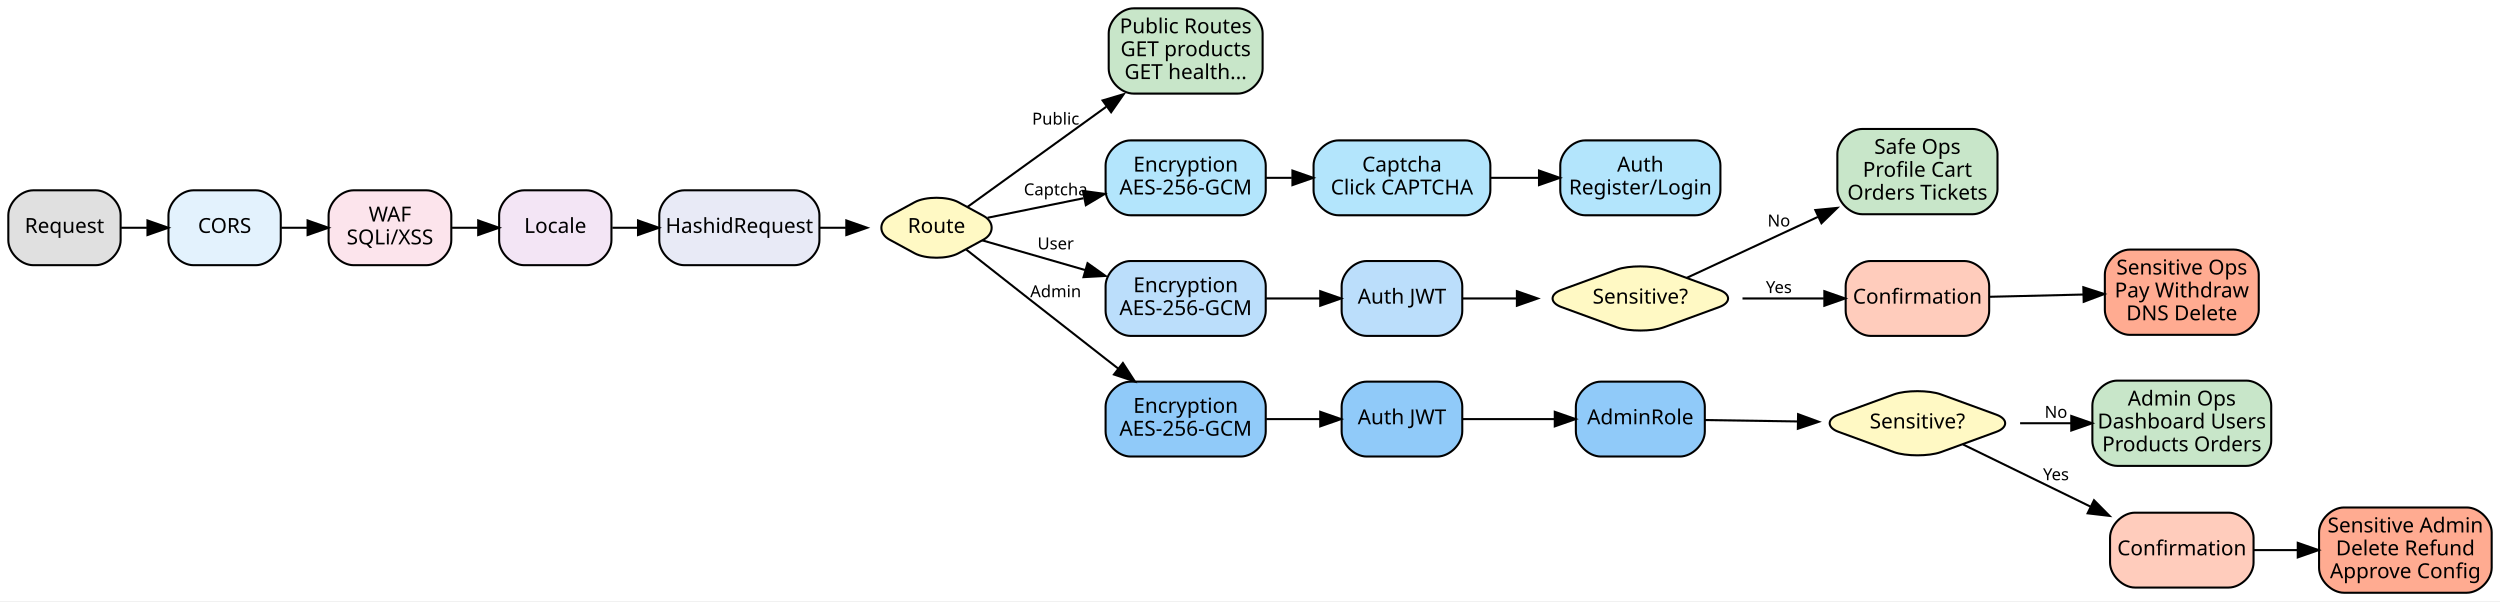
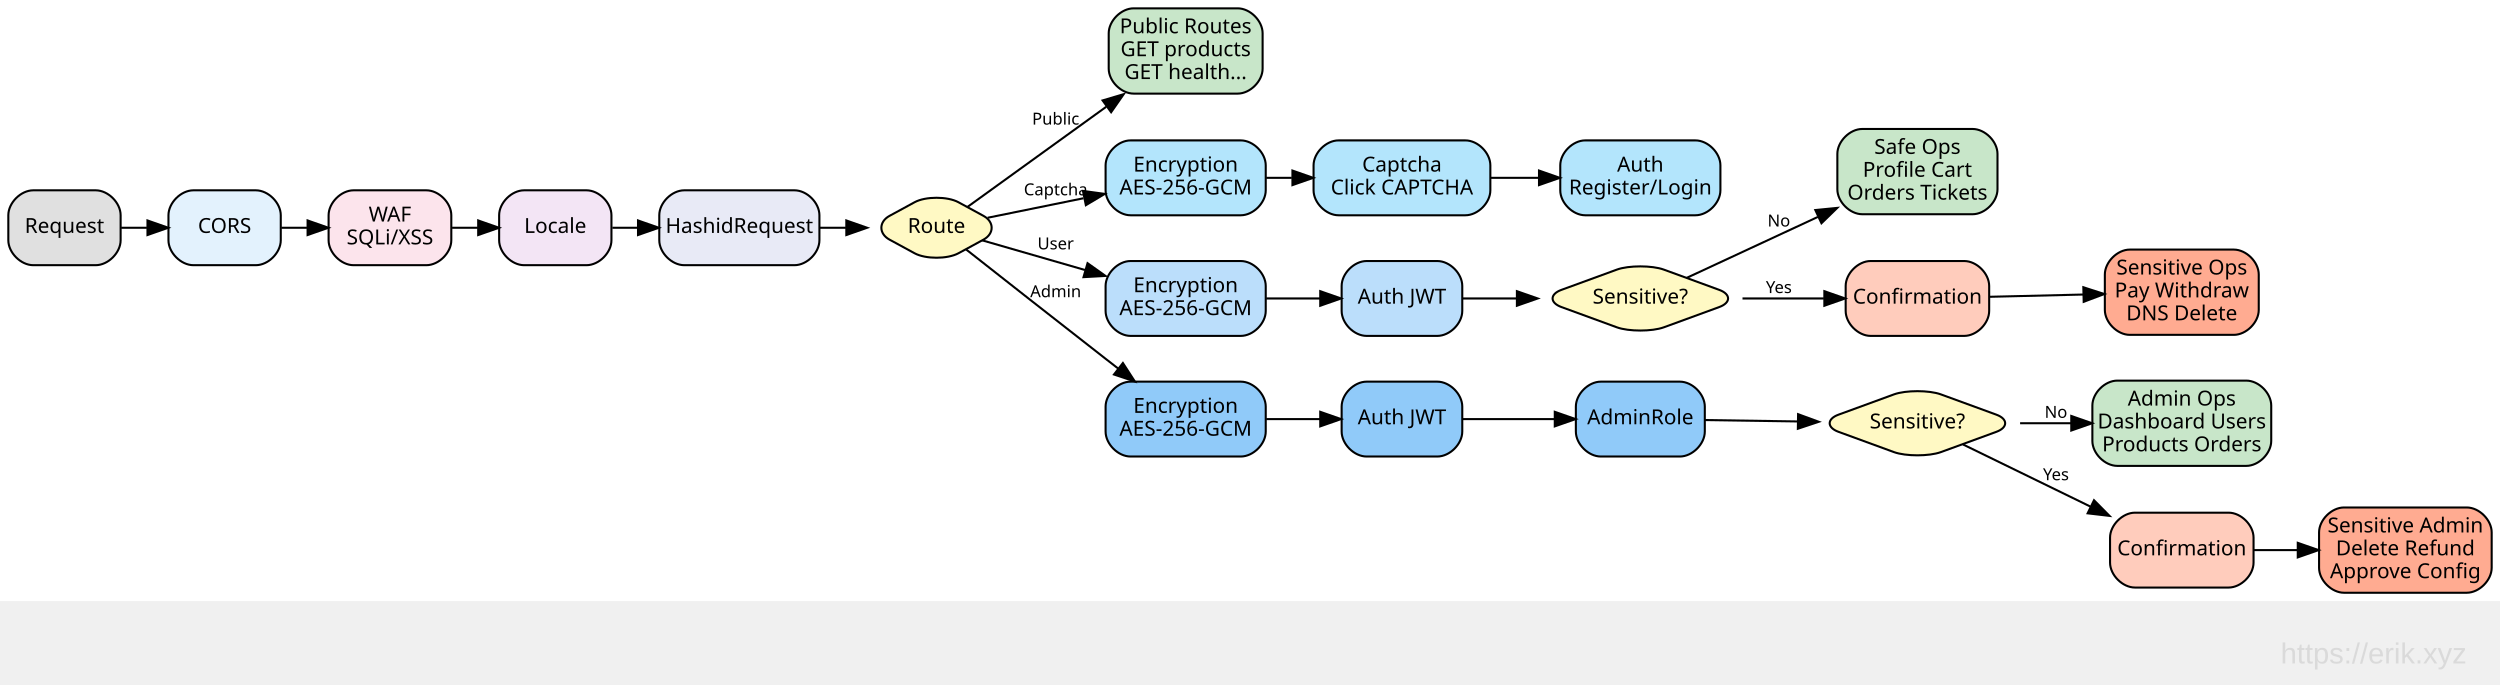
- <svg xmlns="http://www.w3.org/2000/svg" width="1202pt" height="289pt" viewBox="0.00 0.00 1202.07 289.00">
+ <svg xmlns="http://www.w3.org/2000/svg" width="1202pt" height="329.00pt" viewBox="0.00 0.00 1202.07 329.00">
  <g id="graph0" class="graph" transform="scale(1 1) rotate(0) translate(4 285)">
    <polygon fill="white" stroke="transparent" points="-4,4 -4,-285 1198.07,-285 1198.07,4 -4,4" />
    <g id="node1" class="node">
      <path fill="#e0e0e0" stroke="black" d="M42,-193.5C42,-193.5 12,-193.5 12,-193.5 6,-193.5 0,-187.5 0,-181.5 0,-181.5 0,-169.5 0,-169.5 0,-163.5 6,-157.5 12,-157.5 12,-157.5 42,-157.5 42,-157.5 48,-157.5 54,-163.5 54,-169.5 54,-169.5 54,-181.5 54,-181.5 54,-187.5 48,-193.5 42,-193.5" />
      <text text-anchor="middle" x="27" y="-173" font-family="sans-serif" font-size="10.00">Request</text>
    </g>
    <g id="node2" class="node">
      <path fill="#e3f2fd" stroke="black" d="M119,-193.5C119,-193.5 89,-193.5 89,-193.5 83,-193.5 77,-187.5 77,-181.5 77,-181.5 77,-169.5 77,-169.5 77,-163.5 83,-157.5 89,-157.5 89,-157.5 119,-157.5 119,-157.5 125,-157.5 131,-163.5 131,-169.5 131,-169.5 131,-181.5 131,-181.5 131,-187.5 125,-193.5 119,-193.5" />
      <text text-anchor="middle" x="104" y="-173" font-family="sans-serif" font-size="10.00">CORS</text>
    </g>
    <g id="edge1" class="edge">
      <path fill="none" stroke="black" d="M54.23,-175.5C58.25,-175.5 62.46,-175.5 66.65,-175.5" />
      <polygon fill="black" stroke="black" points="66.91,-179 76.91,-175.5 66.91,-172 66.91,-179" />
    </g>
    <g id="node3" class="node">
      <path fill="#fce4ec" stroke="black" d="M201,-193.5C201,-193.5 166,-193.5 166,-193.5 160,-193.5 154,-187.5 154,-181.5 154,-181.5 154,-169.5 154,-169.5 154,-163.5 160,-157.5 166,-157.5 166,-157.5 201,-157.5 201,-157.5 207,-157.5 213,-163.5 213,-169.5 213,-169.5 213,-181.5 213,-181.5 213,-187.5 207,-193.5 201,-193.5" />
      <text text-anchor="middle" x="183.5" y="-178.5" font-family="sans-serif" font-size="10.00">WAF</text>
      <text text-anchor="middle" x="183.5" y="-167.5" font-family="sans-serif" font-size="10.00">SQLi/XSS</text>
    </g>
    <g id="edge2" class="edge">
      <path fill="none" stroke="black" d="M131.24,-175.5C135.22,-175.5 139.41,-175.5 143.6,-175.5" />
      <polygon fill="black" stroke="black" points="143.9,-179 153.9,-175.5 143.9,-172 143.9,-179" />
    </g>
    <g id="node4" class="node">
      <path fill="#f3e5f5" stroke="black" d="M278,-193.5C278,-193.5 248,-193.5 248,-193.5 242,-193.5 236,-187.5 236,-181.5 236,-181.5 236,-169.5 236,-169.5 236,-163.5 242,-157.5 248,-157.5 248,-157.5 278,-157.5 278,-157.5 284,-157.5 290,-163.5 290,-169.5 290,-169.5 290,-181.5 290,-181.5 290,-187.5 284,-193.5 278,-193.5" />
      <text text-anchor="middle" x="263" y="-173" font-family="sans-serif" font-size="10.00">Locale</text>
    </g>
    <g id="edge3" class="edge">
      <path fill="none" stroke="black" d="M213.36,-175.5C217.41,-175.5 221.61,-175.5 225.77,-175.5" />
      <polygon fill="black" stroke="black" points="225.93,-179 235.93,-175.5 225.93,-172 225.93,-179" />
    </g>
    <g id="node5" class="node">
      <path fill="#e8eaf6" stroke="black" d="M378,-193.5C378,-193.5 325,-193.5 325,-193.5 319,-193.5 313,-187.5 313,-181.5 313,-181.5 313,-169.5 313,-169.5 313,-163.5 319,-157.5 325,-157.5 325,-157.5 378,-157.5 378,-157.5 384,-157.5 390,-163.5 390,-169.5 390,-169.5 390,-181.5 390,-181.5 390,-187.5 384,-193.5 378,-193.5" />
      <text text-anchor="middle" x="351.5" y="-173" font-family="sans-serif" font-size="10.00">HashidRequest</text>
    </g>
    <g id="edge4" class="edge">
      <path fill="none" stroke="black" d="M290.42,-175.5C294.28,-175.5 298.35,-175.5 302.48,-175.5" />
      <polygon fill="black" stroke="black" points="302.78,-179 312.78,-175.5 302.78,-172 302.78,-179" />
    </g>
    <g id="node6" class="node">
      <path fill="#fff9c4" stroke="black" d="M435.76,-187.77C435.76,-187.77 423.74,-181.23 423.74,-181.23 418.47,-178.37 418.47,-172.63 423.74,-169.77 423.74,-169.77 435.76,-163.23 435.76,-163.23 441.03,-160.37 451.57,-160.37 456.84,-163.23 456.84,-163.23 468.86,-169.77 468.86,-169.77 474.13,-172.63 474.13,-178.37 468.86,-181.23 468.86,-181.23 456.84,-187.77 456.84,-187.77 451.57,-190.63 441.03,-190.63 435.76,-187.77" />
      <text text-anchor="middle" x="446.3" y="-173" font-family="sans-serif" font-size="10.00">Route</text>
    </g>
    <g id="edge5" class="edge">
      <path fill="none" stroke="black" d="M390.25,-175.5C394.36,-175.5 398.57,-175.5 402.74,-175.5" />
      <polygon fill="black" stroke="black" points="402.94,-179 412.94,-175.5 402.94,-172 402.94,-179" />
    </g>
    <g id="node7" class="node">
      <path fill="#c8e6c9" stroke="black" d="M591.1,-281C591.1,-281 541.1,-281 541.1,-281 535.1,-281 529.1,-275 529.1,-269 529.1,-269 529.1,-252 529.1,-252 529.1,-246 535.1,-240 541.1,-240 541.1,-240 591.1,-240 591.1,-240 597.1,-240 603.1,-246 603.1,-252 603.1,-252 603.1,-269 603.1,-269 603.1,-275 597.1,-281 591.1,-281" />
      <text text-anchor="middle" x="566.1" y="-269" font-family="sans-serif" font-size="10.00">Public Routes</text>
      <text text-anchor="middle" x="566.1" y="-258" font-family="sans-serif" font-size="10.00">GET products</text>
      <text text-anchor="middle" x="566.1" y="-247" font-family="sans-serif" font-size="10.00">GET health...</text>
    </g>
    <g id="edge6" class="edge">
      <path fill="none" stroke="black" d="M461.28,-185.58C477.6,-197.36 505.25,-217.31 527.91,-233.67" />
      <polygon fill="black" stroke="black" points="526.16,-236.72 536.32,-239.73 530.26,-231.04 526.16,-236.72" />
      <text text-anchor="middle" x="503.6" y="-225.1" font-family="sans-serif" font-size="8.00">Public</text>
    </g>
    <g id="node8" class="node">
      <path fill="#b3e5fc" stroke="black" d="M592.6,-217.5C592.6,-217.5 539.6,-217.5 539.6,-217.5 533.6,-217.5 527.6,-211.5 527.6,-205.5 527.6,-205.5 527.6,-193.5 527.6,-193.5 527.6,-187.5 533.6,-181.5 539.6,-181.5 539.6,-181.5 592.6,-181.5 592.6,-181.5 598.6,-181.5 604.6,-187.5 604.6,-193.5 604.6,-193.5 604.6,-205.5 604.6,-205.5 604.6,-211.5 598.6,-217.5 592.6,-217.5" />
      <text text-anchor="middle" x="566.1" y="-202.5" font-family="sans-serif" font-size="10.00">Encryption</text>
      <text text-anchor="middle" x="566.1" y="-191.5" font-family="sans-serif" font-size="10.00">AES-256-GCM</text>
    </g>
    <g id="edge7" class="edge">
      <path fill="none" stroke="black" d="M470.86,-180.3C484.07,-182.99 501.06,-186.45 516.97,-189.69" />
      <polygon fill="black" stroke="black" points="516.71,-193.21 527.21,-191.78 518.11,-186.35 516.71,-193.21" />
      <text text-anchor="middle" x="503.6" y="-191.1" font-family="sans-serif" font-size="8.00">Captcha</text>
    </g>
    <g id="node11" class="node">
      <path fill="#bbdefb" stroke="black" d="M592.6,-159.5C592.6,-159.5 539.6,-159.5 539.6,-159.5 533.6,-159.5 527.6,-153.5 527.6,-147.5 527.6,-147.5 527.6,-135.5 527.6,-135.5 527.6,-129.5 533.6,-123.5 539.6,-123.5 539.6,-123.5 592.6,-123.5 592.6,-123.5 598.6,-123.5 604.6,-129.5 604.6,-135.5 604.6,-135.5 604.6,-147.5 604.6,-147.5 604.6,-153.5 598.6,-159.5 592.6,-159.5" />
      <text text-anchor="middle" x="566.1" y="-144.5" font-family="sans-serif" font-size="10.00">Encryption</text>
      <text text-anchor="middle" x="566.1" y="-133.5" font-family="sans-serif" font-size="10.00">AES-256-GCM</text>
    </g>
    <g id="edge10" class="edge">
      <path fill="none" stroke="black" d="M468.36,-169.42C482.08,-165.46 500.55,-160.13 517.67,-155.19" />
      <polygon fill="black" stroke="black" points="518.92,-158.47 527.55,-152.34 516.98,-151.75 518.92,-158.47" />
      <text text-anchor="middle" x="503.6" y="-165.1" font-family="sans-serif" font-size="8.00">User</text>
    </g>
    <g id="node17" class="node">
      <path fill="#90caf9" stroke="black" d="M592.6,-101.5C592.6,-101.5 539.6,-101.5 539.6,-101.5 533.6,-101.5 527.6,-95.5 527.6,-89.5 527.6,-89.5 527.6,-77.5 527.6,-77.5 527.6,-71.5 533.6,-65.5 539.6,-65.5 539.6,-65.5 592.6,-65.5 592.6,-65.5 598.6,-65.5 604.6,-71.5 604.6,-77.5 604.6,-77.5 604.6,-89.5 604.6,-89.5 604.6,-95.5 598.6,-101.5 592.6,-101.5" />
      <text text-anchor="middle" x="566.1" y="-86.5" font-family="sans-serif" font-size="10.00">Encryption</text>
      <text text-anchor="middle" x="566.1" y="-75.5" font-family="sans-serif" font-size="10.00">AES-256-GCM</text>
    </g>
    <g id="edge16" class="edge">
      <path fill="none" stroke="black" d="M460.63,-164.99C476.54,-152.46 503.97,-130.9 527.6,-112.5 529.59,-110.95 531.64,-109.36 533.71,-107.75" />
      <polygon fill="black" stroke="black" points="535.92,-110.47 541.68,-101.58 531.63,-104.94 535.92,-110.47" />
      <text text-anchor="middle" x="503.6" y="-142.1" font-family="sans-serif" font-size="8.00">Admin</text>
    </g>
    <g id="node9" class="node">
      <path fill="#b3e5fc" stroke="black" d="M700.6,-217.5C700.6,-217.5 639.6,-217.5 639.6,-217.5 633.6,-217.5 627.6,-211.5 627.6,-205.5 627.6,-205.5 627.6,-193.5 627.6,-193.5 627.6,-187.5 633.6,-181.5 639.6,-181.5 639.6,-181.5 700.6,-181.5 700.6,-181.5 706.6,-181.5 712.6,-187.5 712.6,-193.5 712.6,-193.5 712.6,-205.5 712.6,-205.5 712.6,-211.5 706.6,-217.5 700.6,-217.5" />
      <text text-anchor="middle" x="670.1" y="-202.5" font-family="sans-serif" font-size="10.00">Captcha</text>
      <text text-anchor="middle" x="670.1" y="-191.5" font-family="sans-serif" font-size="10.00">Click CAPTCHA</text>
    </g>
    <g id="edge8" class="edge">
      <path fill="none" stroke="black" d="M604.79,-199.5C608.83,-199.5 612.98,-199.5 617.14,-199.5" />
      <polygon fill="black" stroke="black" points="617.44,-203 627.44,-199.5 617.44,-196 617.44,-203" />
    </g>
    <g id="node10" class="node">
      <path fill="#b3e5fc" stroke="black" d="M811.22,-217.5C811.22,-217.5 758.22,-217.5 758.22,-217.5 752.22,-217.5 746.22,-211.5 746.22,-205.5 746.22,-205.5 746.22,-193.5 746.22,-193.5 746.22,-187.5 752.22,-181.5 758.22,-181.5 758.22,-181.5 811.22,-181.5 811.22,-181.5 817.22,-181.5 823.22,-187.5 823.22,-193.5 823.22,-193.5 823.22,-205.5 823.22,-205.5 823.22,-211.5 817.22,-217.5 811.22,-217.5" />
      <text text-anchor="middle" x="784.72" y="-202.5" font-family="sans-serif" font-size="10.00">Auth</text>
      <text text-anchor="middle" x="784.72" y="-191.5" font-family="sans-serif" font-size="10.00">Register/Login</text>
    </g>
    <g id="edge9" class="edge">
      <path fill="none" stroke="black" d="M712.71,-199.5C720.21,-199.5 728.08,-199.5 735.74,-199.5" />
      <polygon fill="black" stroke="black" points="736,-203 746,-199.5 736,-196 736,-203" />
    </g>
    <g id="node12" class="node">
      <path fill="#bbdefb" stroke="black" d="M687.1,-159.5C687.1,-159.5 653.1,-159.5 653.1,-159.5 647.1,-159.5 641.1,-153.5 641.1,-147.5 641.1,-147.5 641.1,-135.5 641.1,-135.5 641.1,-129.5 647.1,-123.5 653.1,-123.5 653.1,-123.5 687.1,-123.5 687.1,-123.5 693.1,-123.5 699.1,-129.5 699.1,-135.5 699.1,-135.5 699.1,-147.5 699.1,-147.5 699.1,-153.5 693.1,-159.5 687.1,-159.5" />
      <text text-anchor="middle" x="670.1" y="-139" font-family="sans-serif" font-size="10.00">Auth JWT</text>
    </g>
    <g id="edge11" class="edge">
      <path fill="none" stroke="black" d="M604.79,-141.5C613.26,-141.5 622.26,-141.5 630.76,-141.5" />
      <polygon fill="black" stroke="black" points="630.81,-145 640.81,-141.5 630.81,-138 630.81,-145" />
    </g>
    <g id="node13" class="node">
      <path fill="#fff9c4" stroke="black" d="M773.45,-155.38C773.45,-155.38 746.75,-145.62 746.75,-145.62 741.12,-143.56 741.12,-139.44 746.75,-137.38 746.75,-137.38 773.45,-127.62 773.45,-127.62 779.08,-125.56 790.35,-125.56 795.99,-127.62 795.99,-127.62 822.68,-137.38 822.68,-137.38 828.32,-139.44 828.32,-143.56 822.68,-145.62 822.68,-145.62 795.99,-155.38 795.99,-155.38 790.35,-157.44 779.08,-157.44 773.45,-155.38" />
      <text text-anchor="middle" x="784.72" y="-139" font-family="sans-serif" font-size="10.00">Sensitive?</text>
    </g>
    <g id="edge12" class="edge">
      <path fill="none" stroke="black" d="M699.23,-141.5C707.18,-141.5 716.14,-141.5 725.18,-141.5" />
      <polygon fill="black" stroke="black" points="725.37,-145 735.37,-141.5 725.37,-138 725.37,-145" />
    </g>
    <g id="node14" class="node">
      <path fill="#c8e6c9" stroke="black" d="M944.45,-223C944.45,-223 891.45,-223 891.45,-223 885.45,-223 879.45,-217 879.45,-211 879.45,-211 879.45,-194 879.45,-194 879.45,-188 885.45,-182 891.45,-182 891.45,-182 944.45,-182 944.45,-182 950.45,-182 956.45,-188 956.45,-194 956.45,-194 956.45,-211 956.45,-211 956.45,-217 950.45,-223 944.45,-223" />
      <text text-anchor="middle" x="917.95" y="-211" font-family="sans-serif" font-size="10.00">Safe Ops</text>
      <text text-anchor="middle" x="917.95" y="-200" font-family="sans-serif" font-size="10.00">Profile Cart</text>
      <text text-anchor="middle" x="917.95" y="-189" font-family="sans-serif" font-size="10.00">Orders Tickets</text>
    </g>
    <g id="edge13" class="edge">
      <path fill="none" stroke="black" d="M807.09,-151.44C824.11,-159.35 848.56,-170.71 870.08,-180.71" />
      <polygon fill="black" stroke="black" points="868.86,-184.01 879.41,-185.05 871.81,-177.66 868.86,-184.01" />
      <text text-anchor="middle" x="851.33" y="-176.1" font-family="sans-serif" font-size="8.00">No</text>
    </g>
    <g id="node15" class="node">
      <path fill="#ffccbc" stroke="black" d="M940.45,-159.5C940.45,-159.5 895.45,-159.5 895.45,-159.5 889.45,-159.5 883.45,-153.5 883.45,-147.5 883.45,-147.5 883.45,-135.5 883.45,-135.5 883.45,-129.5 889.45,-123.5 895.45,-123.5 895.45,-123.5 940.45,-123.5 940.45,-123.5 946.45,-123.5 952.45,-129.5 952.45,-135.5 952.45,-135.5 952.45,-147.5 952.45,-147.5 952.45,-153.5 946.45,-159.5 940.45,-159.5" />
      <text text-anchor="middle" x="917.95" y="-139" font-family="sans-serif" font-size="10.00">Confirmation</text>
    </g>
    <g id="edge14" class="edge">
      <path fill="none" stroke="black" d="M833.84,-141.5C846.64,-141.5 860.4,-141.5 872.97,-141.5" />
      <polygon fill="black" stroke="black" points="873.2,-145 883.2,-141.5 873.2,-138 873.2,-145" />
      <text text-anchor="middle" x="851.33" y="-144.1" font-family="sans-serif" font-size="8.00">Yes</text>
    </g>
    <g id="node16" class="node">
      <path fill="#ffab91" stroke="black" d="M1070.07,-165C1070.07,-165 1020.07,-165 1020.07,-165 1014.07,-165 1008.07,-159 1008.07,-153 1008.07,-153 1008.07,-136 1008.07,-136 1008.07,-130 1014.07,-124 1020.07,-124 1020.07,-124 1070.07,-124 1070.07,-124 1076.07,-124 1082.07,-130 1082.07,-136 1082.07,-136 1082.07,-153 1082.07,-153 1082.07,-159 1076.07,-165 1070.07,-165" />
      <text text-anchor="middle" x="1045.07" y="-153" font-family="sans-serif" font-size="10.00">Sensitive Ops</text>
      <text text-anchor="middle" x="1045.07" y="-142" font-family="sans-serif" font-size="10.00">Pay Withdraw</text>
      <text text-anchor="middle" x="1045.07" y="-131" font-family="sans-serif" font-size="10.00">DNS Delete</text>
    </g>
    <g id="edge15" class="edge">
      <path fill="none" stroke="black" d="M952.48,-142.3C966.36,-142.64 982.69,-143.03 997.69,-143.39" />
      <polygon fill="black" stroke="black" points="997.73,-146.89 1007.81,-143.63 997.9,-139.89 997.73,-146.89" />
    </g>
    <g id="node18" class="node">
      <path fill="#90caf9" stroke="black" d="M687.1,-101.5C687.1,-101.5 653.1,-101.5 653.1,-101.5 647.1,-101.5 641.1,-95.5 641.1,-89.5 641.1,-89.5 641.1,-77.5 641.1,-77.5 641.1,-71.5 647.1,-65.5 653.1,-65.5 653.1,-65.5 687.1,-65.5 687.1,-65.5 693.1,-65.5 699.1,-71.5 699.1,-77.5 699.1,-77.5 699.1,-89.5 699.1,-89.5 699.1,-95.5 693.1,-101.5 687.1,-101.5" />
      <text text-anchor="middle" x="670.1" y="-81" font-family="sans-serif" font-size="10.00">Auth JWT</text>
    </g>
    <g id="edge17" class="edge">
      <path fill="none" stroke="black" d="M604.79,-83.5C613.26,-83.5 622.26,-83.5 630.76,-83.5" />
      <polygon fill="black" stroke="black" points="630.81,-87 640.81,-83.5 630.81,-80 630.81,-87" />
    </g>
    <g id="node19" class="node">
      <path fill="#90caf9" stroke="black" d="M803.72,-101.5C803.72,-101.5 765.72,-101.5 765.72,-101.5 759.72,-101.5 753.72,-95.5 753.72,-89.5 753.72,-89.5 753.72,-77.5 753.72,-77.5 753.72,-71.5 759.72,-65.5 765.72,-65.5 765.72,-65.5 803.72,-65.5 803.72,-65.5 809.72,-65.5 815.72,-71.5 815.72,-77.5 815.72,-77.5 815.72,-89.5 815.72,-89.5 815.72,-95.5 809.72,-101.5 803.72,-101.5" />
      <text text-anchor="middle" x="784.72" y="-81" font-family="sans-serif" font-size="10.00">AdminRole</text>
    </g>
    <g id="edge18" class="edge">
      <path fill="none" stroke="black" d="M699.23,-83.5C712.54,-83.5 728.69,-83.5 743.29,-83.5" />
      <polygon fill="black" stroke="black" points="743.58,-87 753.58,-83.5 743.58,-80 743.58,-87" />
    </g>
    <g id="node20" class="node">
      <path fill="#fff9c4" stroke="black" d="M906.68,-95.38C906.68,-95.38 879.99,-85.62 879.99,-85.62 874.35,-83.56 874.35,-79.44 879.99,-77.38 879.99,-77.38 906.68,-67.62 906.68,-67.62 912.32,-65.56 923.59,-65.56 929.22,-67.62 929.22,-67.62 955.92,-77.38 955.92,-77.38 961.55,-79.44 961.55,-83.56 955.92,-85.62 955.92,-85.62 929.22,-95.38 929.22,-95.38 923.59,-97.44 912.32,-97.44 906.68,-95.38" />
      <text text-anchor="middle" x="917.95" y="-79" font-family="sans-serif" font-size="10.00">Sensitive?</text>
    </g>
    <g id="edge19" class="edge">
      <path fill="none" stroke="black" d="M815.82,-83.04C828.98,-82.84 844.87,-82.6 860.11,-82.37" />
      <polygon fill="black" stroke="black" points="860.57,-85.86 870.51,-82.21 860.46,-78.86 860.57,-85.86" />
    </g>
    <g id="node21" class="node">
      <path fill="#c8e6c9" stroke="black" d="M1076.07,-102C1076.07,-102 1014.07,-102 1014.07,-102 1008.07,-102 1002.07,-96 1002.07,-90 1002.07,-90 1002.07,-73 1002.07,-73 1002.07,-67 1008.07,-61 1014.07,-61 1014.07,-61 1076.07,-61 1076.07,-61 1082.07,-61 1088.07,-67 1088.07,-73 1088.07,-73 1088.07,-90 1088.07,-90 1088.07,-96 1082.07,-102 1076.07,-102" />
      <text text-anchor="middle" x="1045.07" y="-90" font-family="sans-serif" font-size="10.00">Admin Ops</text>
      <text text-anchor="middle" x="1045.07" y="-79" font-family="sans-serif" font-size="10.00">Dashboard Users</text>
      <text text-anchor="middle" x="1045.07" y="-68" font-family="sans-serif" font-size="10.00">Products Orders</text>
    </g>
    <g id="edge20" class="edge">
      <path fill="none" stroke="black" d="M967.32,-81.5C975.35,-81.5 983.71,-81.5 991.82,-81.5" />
      <polygon fill="black" stroke="black" points="991.93,-85 1001.93,-81.5 991.93,-78 991.93,-85" />
      <text text-anchor="middle" x="984.57" y="-84.1" font-family="sans-serif" font-size="8.00">No</text>
    </g>
    <g id="node22" class="node">
      <path fill="#ffccbc" stroke="black" d="M1067.57,-38.5C1067.57,-38.5 1022.57,-38.5 1022.57,-38.5 1016.57,-38.5 1010.57,-32.5 1010.57,-26.5 1010.57,-26.5 1010.57,-14.5 1010.57,-14.5 1010.57,-8.5 1016.57,-2.5 1022.57,-2.5 1022.57,-2.5 1067.57,-2.5 1067.57,-2.5 1073.57,-2.5 1079.57,-8.5 1079.57,-14.5 1079.57,-14.5 1079.57,-26.5 1079.57,-26.5 1079.57,-32.5 1073.57,-38.5 1067.57,-38.5" />
      <text text-anchor="middle" x="1045.07" y="-18" font-family="sans-serif" font-size="10.00">Confirmation</text>
    </g>
    <g id="edge21" class="edge">
      <path fill="none" stroke="black" d="M939.89,-71.29C956.54,-63.17 980.39,-51.55 1001.07,-41.46" />
      <polygon fill="black" stroke="black" points="1002.86,-44.49 1010.31,-36.96 999.79,-38.19 1002.86,-44.49" />
      <text text-anchor="middle" x="984.57" y="-54.1" font-family="sans-serif" font-size="8.00">Yes</text>
    </g>
    <g id="node23" class="node">
      <path fill="#ffab91" stroke="black" d="M1182.07,-41C1182.07,-41 1123.07,-41 1123.07,-41 1117.07,-41 1111.07,-35 1111.07,-29 1111.07,-29 1111.07,-12 1111.07,-12 1111.07,-6 1117.07,0 1123.07,0 1123.07,0 1182.07,0 1182.07,0 1188.07,0 1194.07,-6 1194.07,-12 1194.07,-12 1194.07,-29 1194.07,-29 1194.07,-35 1188.07,-41 1182.07,-41" />
      <text text-anchor="middle" x="1152.57" y="-29" font-family="sans-serif" font-size="10.00">Sensitive Admin</text>
      <text text-anchor="middle" x="1152.57" y="-18" font-family="sans-serif" font-size="10.00">Delete Refund</text>
      <text text-anchor="middle" x="1152.57" y="-7" font-family="sans-serif" font-size="10.00">Approve Config</text>
    </g>
    <g id="edge22" class="edge">
      <path fill="none" stroke="black" d="M1079.74,-20.5C1086.38,-20.5 1093.5,-20.5 1100.57,-20.5" />
      <polygon fill="black" stroke="black" points="1100.83,-24 1110.83,-20.5 1100.83,-17 1100.83,-24" />
    </g>
  </g>
+   <g opacity="0.5">
+     <text x="1186.07" y="319" text-anchor="end" font-family="Arial, sans-serif" font-size="14" fill="rgba(0,0,0,0.18)">https://erik.xyz</text>
+   </g>
</svg>
